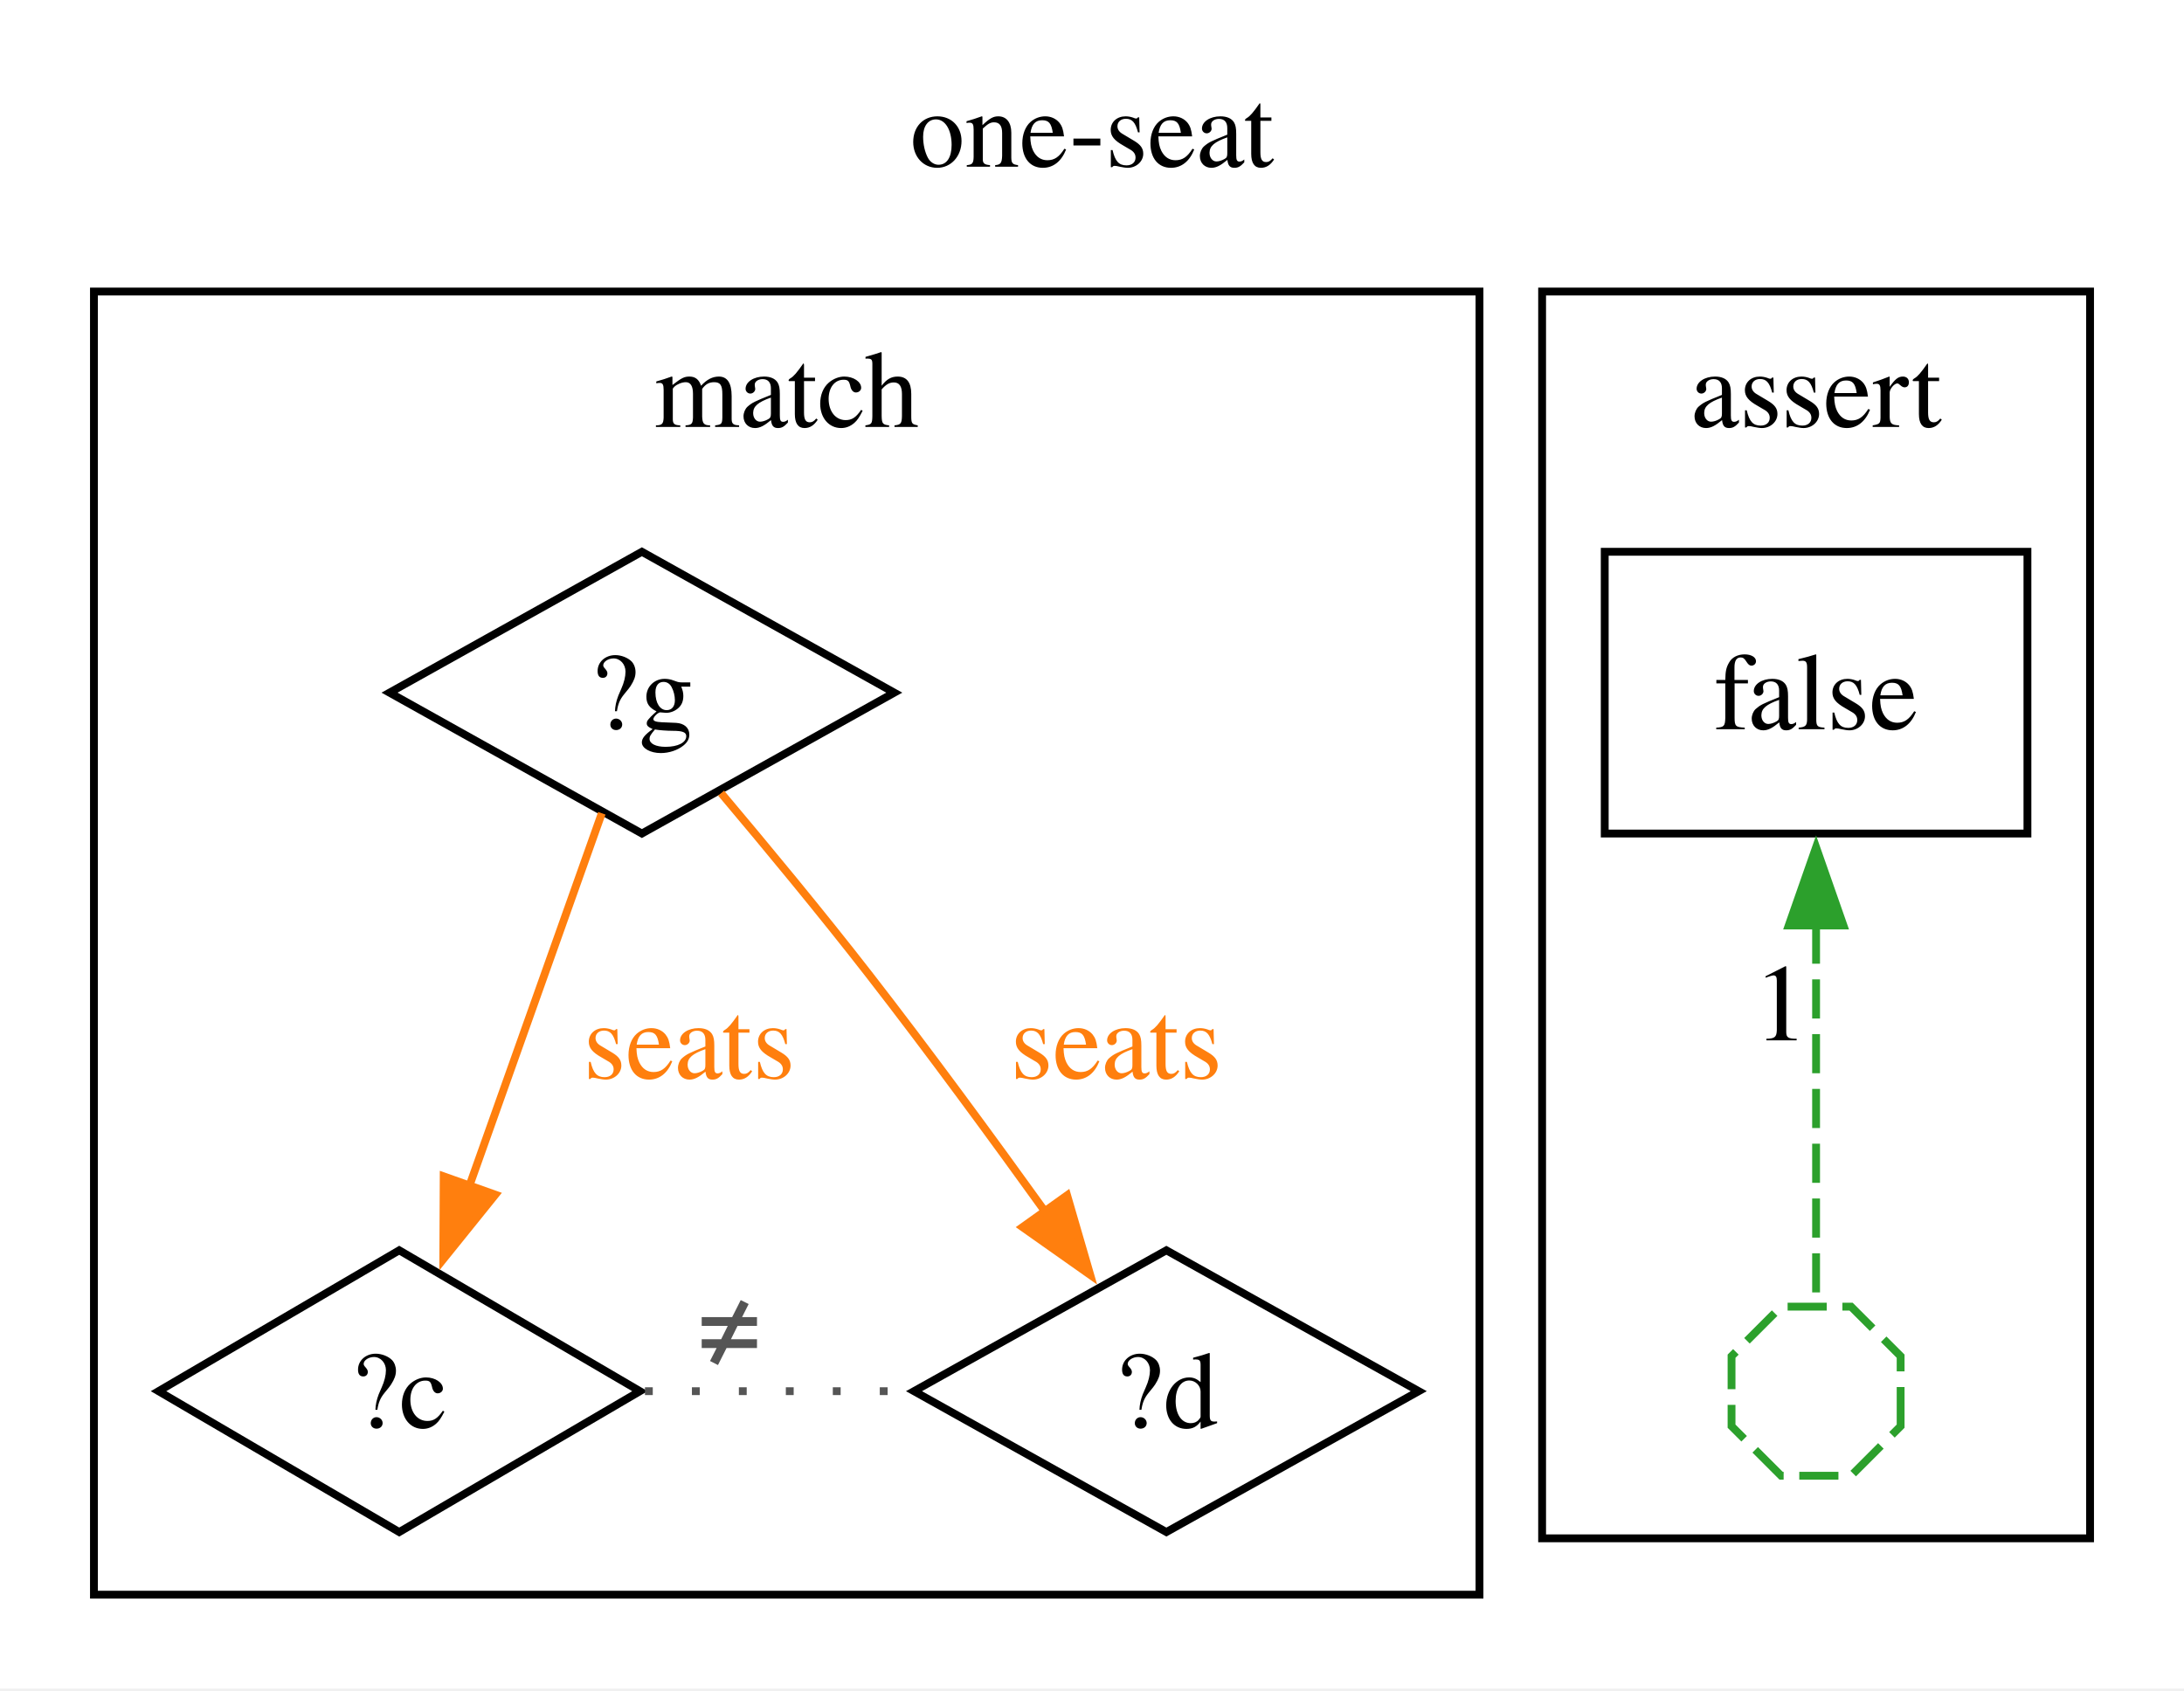
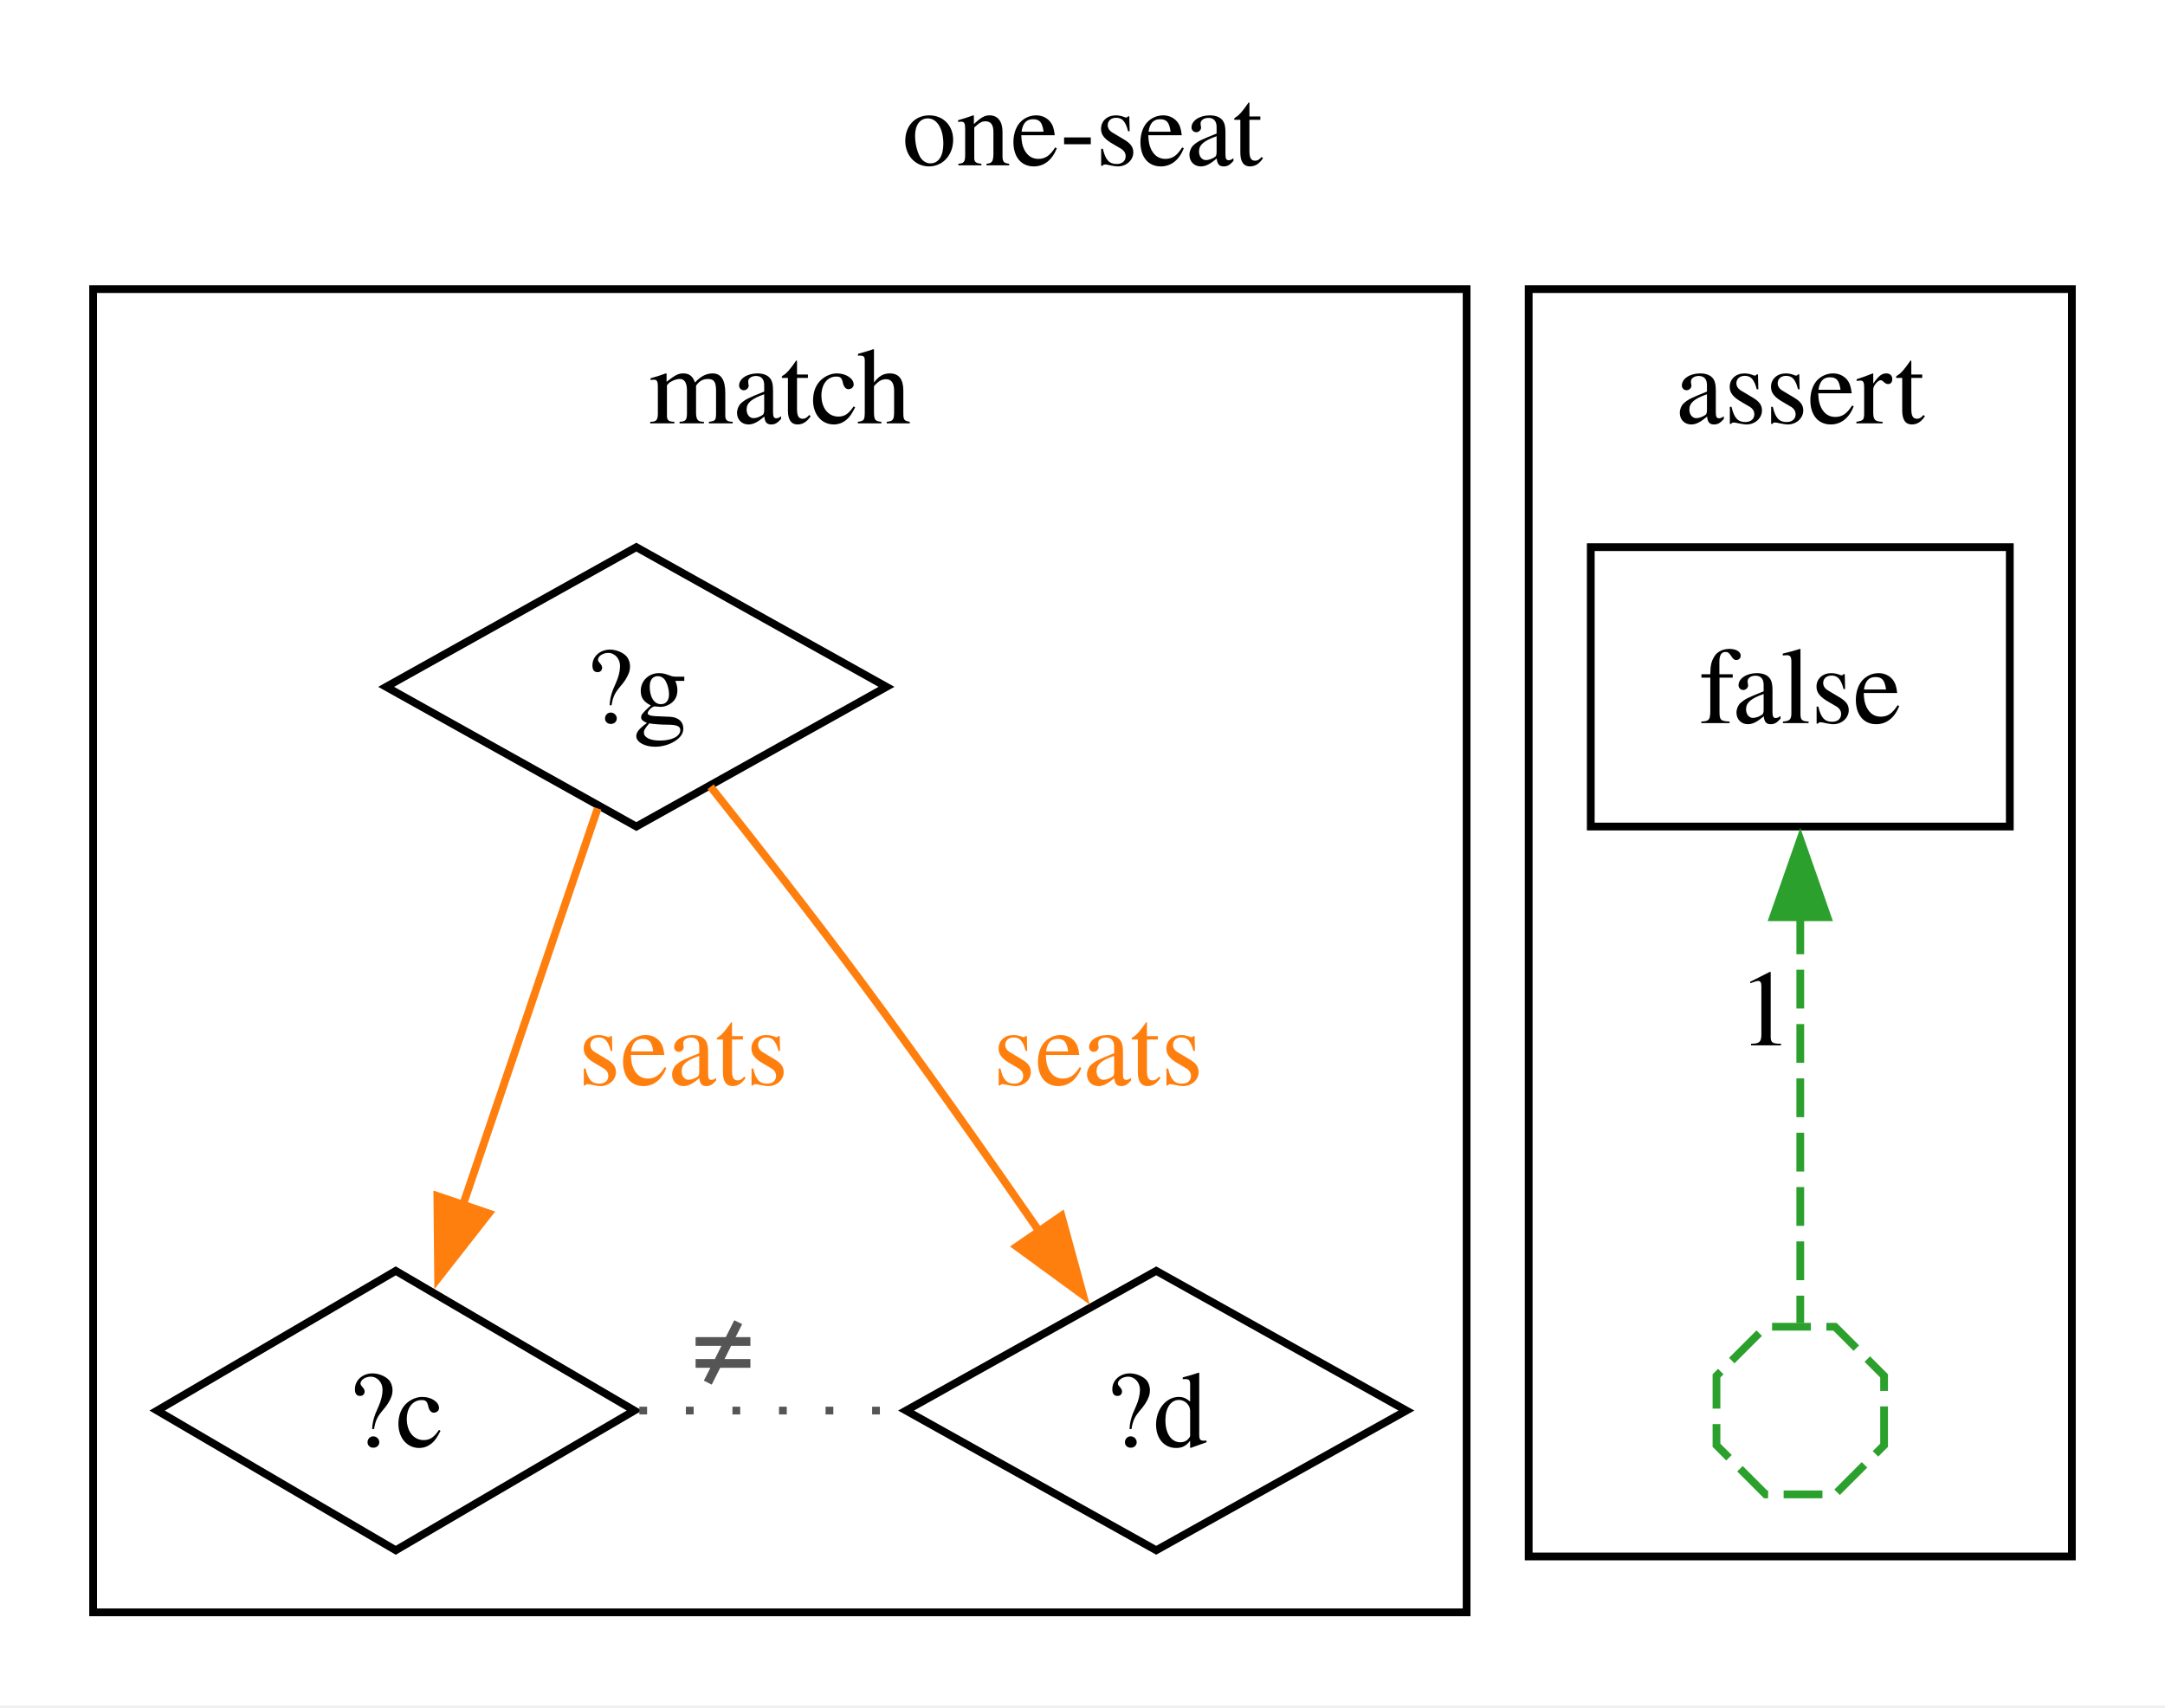
- <svg xmlns="http://www.w3.org/2000/svg" width="279pt" height="216pt" viewBox="0.00 0.00 279.00 216.00">
-   <g id="graph0" class="graph" transform="scale(1 1) rotate(0) translate(4 211.75)">
-     <polygon fill="white" stroke="none" points="-4,4 -4,-211.75 275,-211.75 275,4 -4,4" />
-     <text xml:space="preserve" text-anchor="middle" x="135.5" y="-190.45" font-family="Times,serif" font-size="14.00">one-seat</text>
+ <svg xmlns="http://www.w3.org/2000/svg" width="279pt" height="220pt" viewBox="0.00 0.00 279.00 220.00">
+   <g id="graph0" class="graph" transform="scale(1 1) rotate(0) translate(4 215.75)">
+     <polygon fill="white" stroke="none" points="-4,4 -4,-215.75 275,-215.75 275,4 -4,4" />
+     <text xml:space="preserve" text-anchor="middle" x="135.5" y="-194.45" font-family="Times,serif" font-size="14.00">one-seat</text>
    <g id="clust1" class="cluster">
-       <polygon fill="none" stroke="black" points="8,-8 8,-174.5 185,-174.5 185,-8 8,-8" />
-       <text xml:space="preserve" text-anchor="middle" x="96.5" y="-157.2" font-family="Times,serif" font-size="14.00">match</text>
+       <polygon fill="none" stroke="black" points="8,-8 8,-178.5 185,-178.5 185,-8 8,-8" />
+       <text xml:space="preserve" text-anchor="middle" x="96.5" y="-161.2" font-family="Times,serif" font-size="14.00">match</text>
    </g>
    <g id="clust2" class="cluster">
-       <polygon fill="none" stroke="black" points="193,-15.2 193,-174.5 263,-174.5 263,-15.2 193,-15.2" />
-       <text xml:space="preserve" text-anchor="middle" x="228" y="-157.2" font-family="Times,serif" font-size="14.00">assert</text>
+       <polygon fill="none" stroke="black" points="193,-15.2 193,-178.5 263,-178.5 263,-15.2 193,-15.2" />
+       <text xml:space="preserve" text-anchor="middle" x="228" y="-161.2" font-family="Times,serif" font-size="14.00">assert</text>
    </g>
    <g id="node1" class="node">
-       <polygon fill="none" stroke="black" points="78,-141.25 45.76,-123.25 78,-105.25 110.24,-123.25 78,-141.25" />
-       <text xml:space="preserve" text-anchor="middle" x="78" y="-118.58" font-family="Times,serif" font-size="14.00">?g</text>
+       <polygon fill="none" stroke="black" points="78,-145.25 45.76,-127.25 78,-109.25 110.24,-127.25 78,-145.25" />
+       <text xml:space="preserve" text-anchor="middle" x="78" y="-122.58" font-family="Times,serif" font-size="14.00">?g</text>
    </g>
    <g id="node2" class="node">
      <polygon fill="none" stroke="black" points="47,-52 16.25,-34 47,-16 77.75,-34 47,-52" />
      <text xml:space="preserve" text-anchor="middle" x="47" y="-29.32" font-family="Times,serif" font-size="14.00">?c</text>
    </g>
    <g id="edge1" class="edge">
-       <path fill="none" stroke="#ff7f0e" d="M72.88,-107.84C68.26,-94.83 61.36,-75.41 55.84,-59.89" />
-       <polygon fill="#ff7f0e" stroke="#ff7f0e" points="59.28,-59.11 52.63,-50.86 52.68,-61.45 59.28,-59.11" />
-       <text xml:space="preserve" text-anchor="middle" x="84.03" y="-73.95" font-family="Times,serif" font-size="14.00" fill="#ff7f0e">seats</text>
+       <path fill="none" stroke="#ff7f0e" d="M73.02,-111.59C68.32,-97.75 61.18,-76.73 55.56,-60.2" />
+       <polygon fill="#ff7f0e" stroke="#ff7f0e" points="58.99,-59.4 52.46,-51.06 52.36,-61.65 58.99,-59.4" />
+       <text xml:space="preserve" text-anchor="middle" x="84.03" y="-75.95" font-family="Times,serif" font-size="14.00" fill="#ff7f0e">seats</text>
    </g>
    <g id="node3" class="node">
      <polygon fill="none" stroke="black" points="145,-52 112.76,-34 145,-16 177.24,-34 145,-52" />
      <text xml:space="preserve" text-anchor="middle" x="145" y="-29.32" font-family="Times,serif" font-size="14.00">?d</text>
    </g>
    <g id="edge2" class="edge">
-       <path fill="none" stroke="#ff7f0e" d="M88.12,-110.41C93.78,-103.7 100.9,-95.1 107,-87.25 114.66,-77.39 122.84,-66.22 129.65,-56.75" />
-       <polygon fill="#ff7f0e" stroke="#ff7f0e" points="132.32,-59.03 135.28,-48.85 126.62,-54.96 132.32,-59.03" />
-       <text xml:space="preserve" text-anchor="middle" x="138.59" y="-73.95" font-family="Times,serif" font-size="14.00" fill="#ff7f0e">seats</text>
+       <path fill="none" stroke="#ff7f0e" d="M87.57,-114.38C93.3,-107.18 100.68,-97.77 107,-89.25 114.81,-78.72 123.2,-66.81 130.1,-56.84" />
+       <polygon fill="#ff7f0e" stroke="#ff7f0e" points="132.79,-59.1 135.58,-48.88 127.02,-55.13 132.79,-59.1" />
+       <text xml:space="preserve" text-anchor="middle" x="137.5" y="-75.95" font-family="Times,serif" font-size="14.00" fill="#ff7f0e">seats</text>
    </g>
    <g id="edge3" class="edge">
      <path fill="none" stroke="#555555" stroke-dasharray="1,5" d="M78.39,-34C89.58,-34 100.77,-34 111.96,-34" />
      <text xml:space="preserve" text-anchor="middle" x="89.17" y="-37.95" font-family="Times,serif" font-size="14.00" fill="#555555">≠</text>
    </g>
    <g id="node4" class="node">
-       <polygon fill="none" stroke="black" points="255,-141.25 201,-141.25 201,-105.25 255,-105.25 255,-141.25" />
-       <text xml:space="preserve" text-anchor="middle" x="228" y="-118.58" font-family="Times,serif" font-size="14.00">false</text>
+       <polygon fill="none" stroke="black" points="255,-145.25 201,-145.25 201,-109.25 255,-109.25 255,-145.25" />
+       <text xml:space="preserve" text-anchor="middle" x="228" y="-122.58" font-family="Times,serif" font-size="14.00">false</text>
    </g>
    <g id="node5" class="node">
      <polygon fill="none" stroke="#2ca02c" stroke-dasharray="5,2" points="238.8,-29.53 238.8,-38.47 232.47,-44.8 223.53,-44.8 217.2,-38.47 217.2,-29.53 223.53,-23.2 232.47,-23.2 238.8,-29.53" />
    </g>
    <g id="edge4" class="edge">
-       <path fill="none" stroke="#2ca02c" stroke-dasharray="5,2" d="M228,-93.62C228,-76.93 228,-56.92 228,-45.12" />
-       <polygon fill="#2ca02c" stroke="#2ca02c" points="224.5,-93.5 228,-103.5 231.5,-93.5 224.5,-93.5" />
-       <text xml:space="preserve" text-anchor="middle" x="223.5" y="-78.83" font-family="Times,serif" font-size="14.00">1</text>
+       <path fill="none" stroke="#2ca02c" stroke-dasharray="5,2" d="M228,-97.8C228,-79.93 228,-57.93 228,-45.28" />
+       <polygon fill="#2ca02c" stroke="#2ca02c" points="224.5,-97.57 228,-107.57 231.5,-97.57 224.5,-97.57" />
+       <text xml:space="preserve" text-anchor="middle" x="223.5" y="-81.06" font-family="Times,serif" font-size="14.00">1</text>
    </g>
  </g>
</svg>
